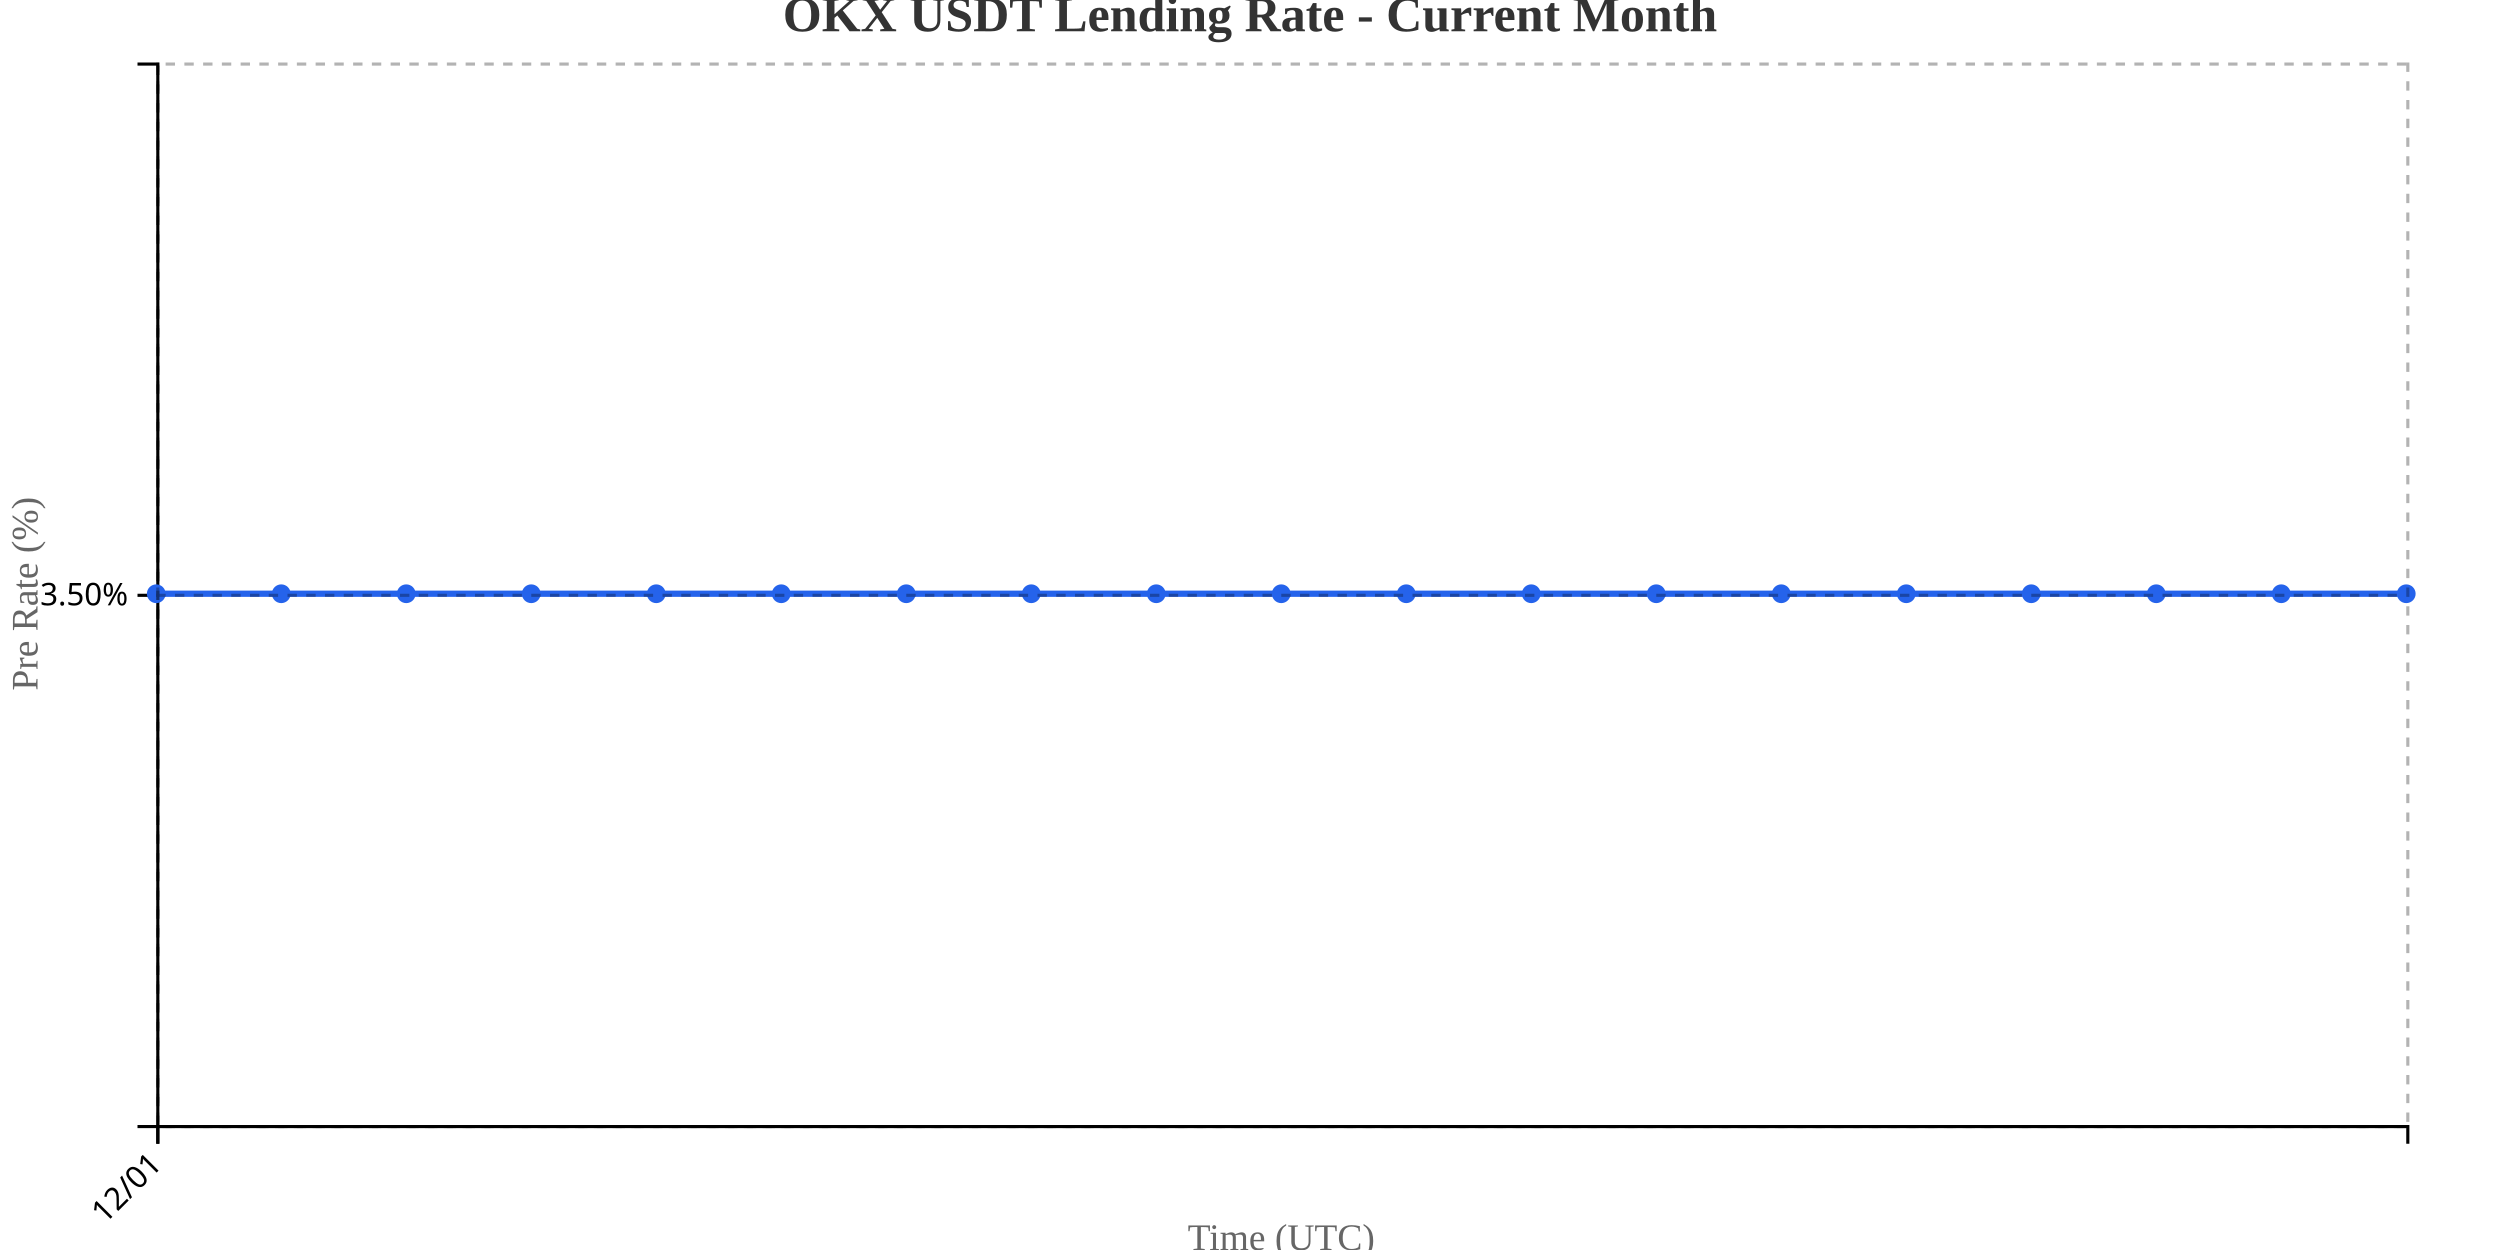
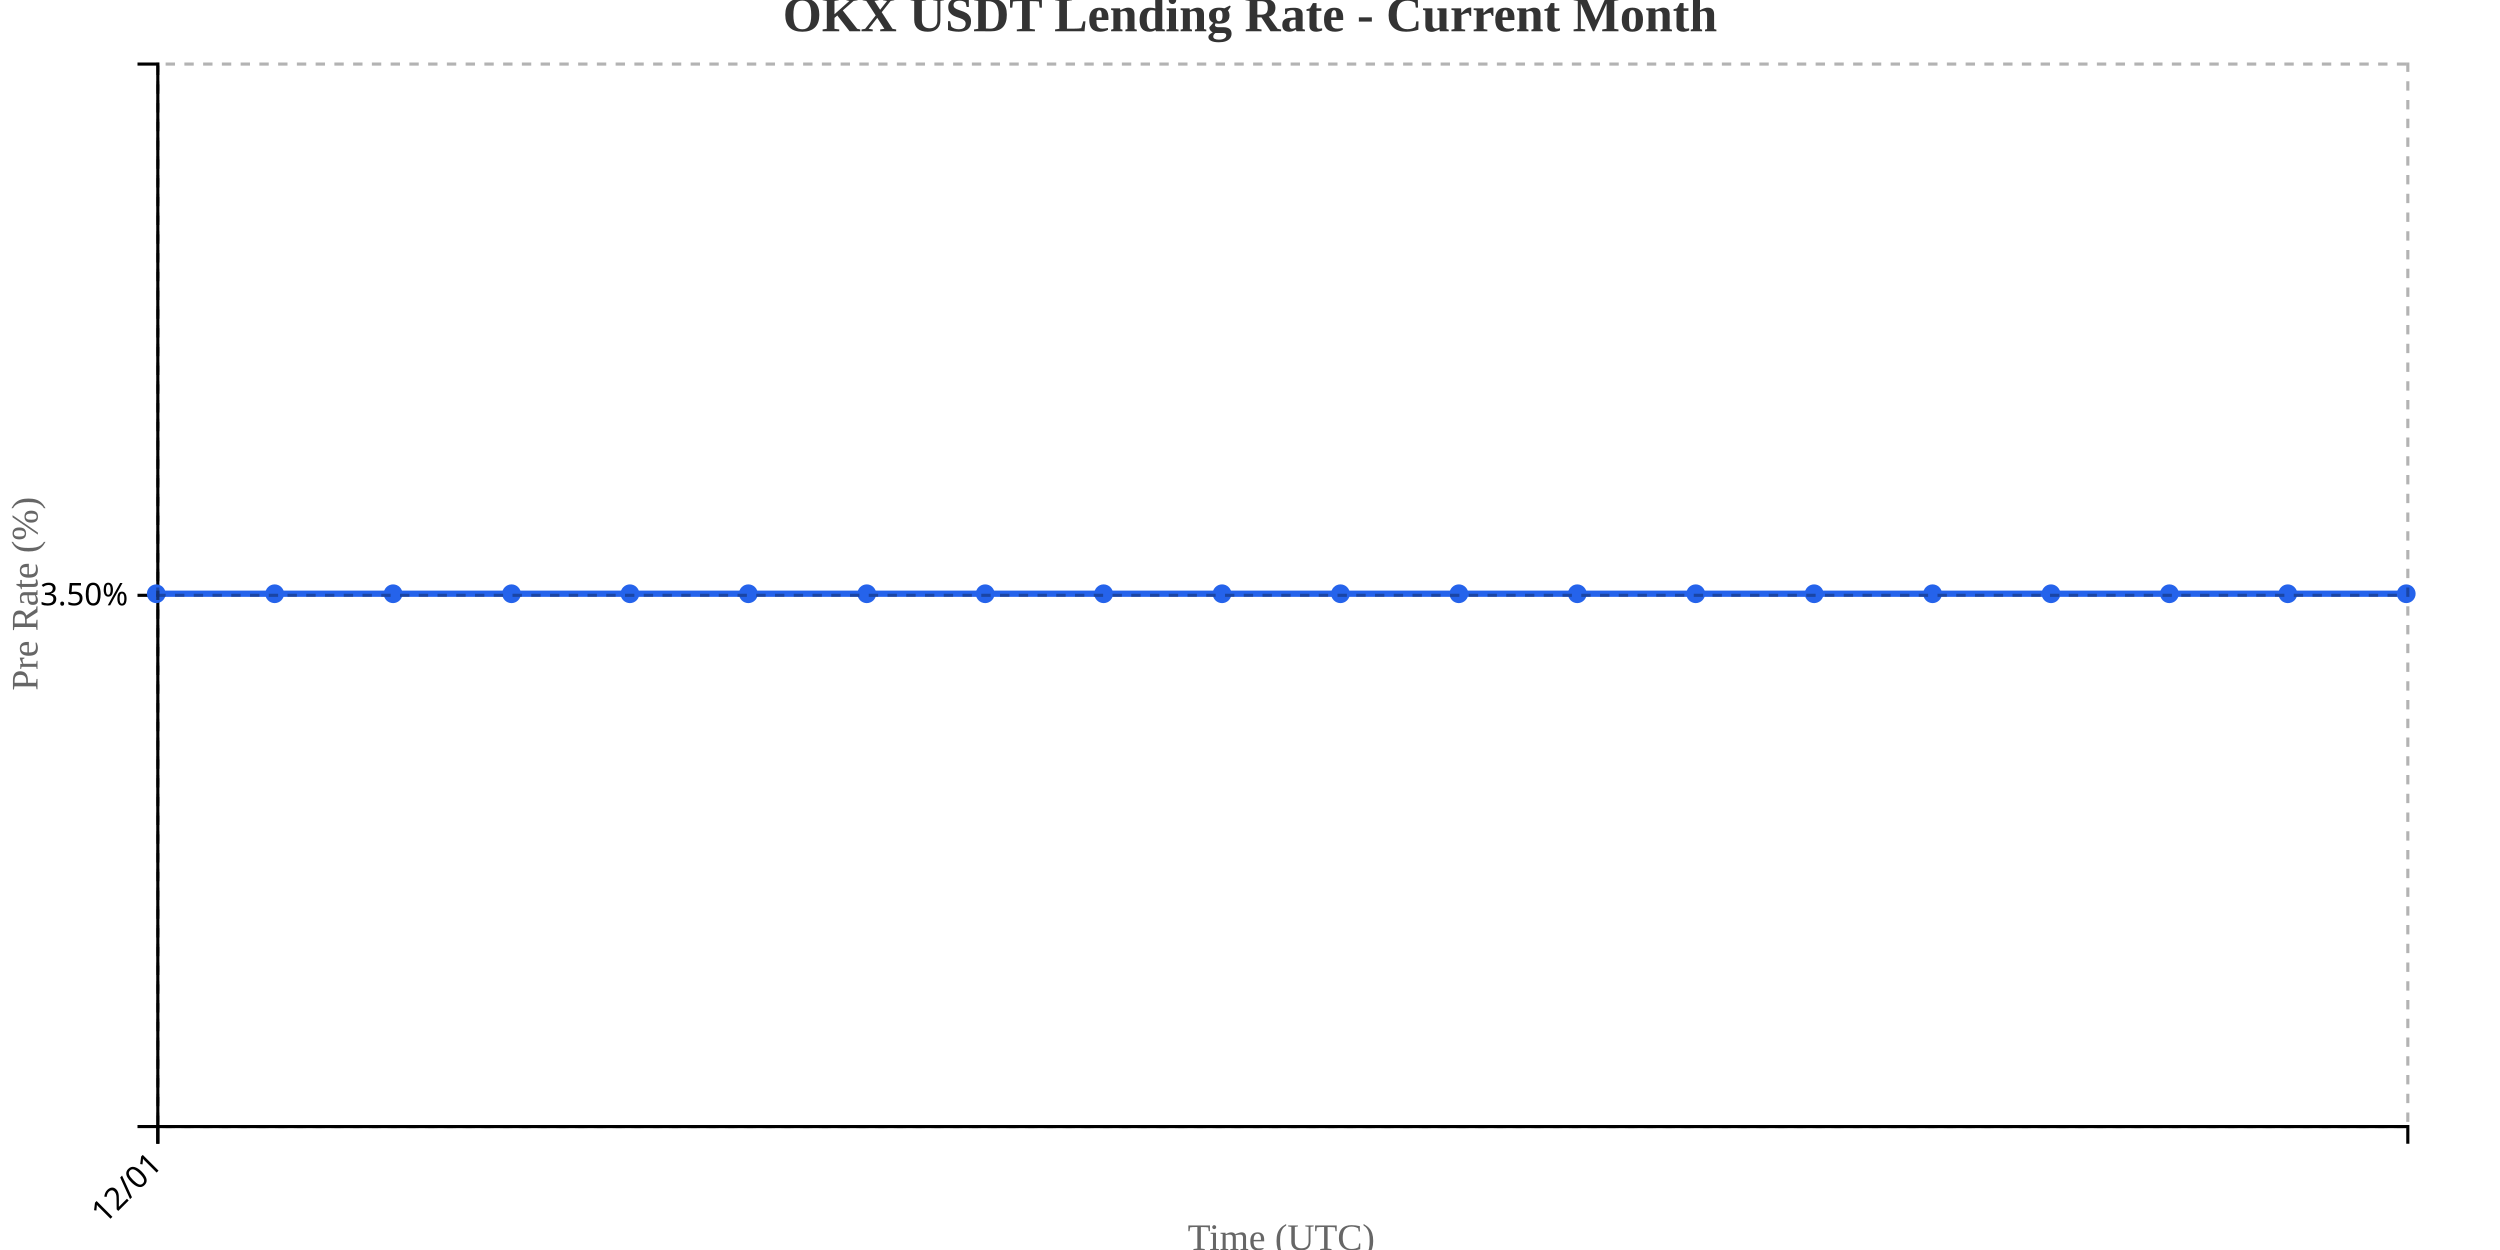
<svg xmlns="http://www.w3.org/2000/svg" width="800" height="400">
  <g transform="translate(50,20)">
    <g transform="translate(0,340)" fill="none" font-size="10" font-family="sans-serif" text-anchor="middle">
      <path class="domain" stroke="currentColor" d="M0.5,6V0.5H720.5V6" />
      <g class="tick" opacity="1" transform="translate(0.5,0)">
        <line stroke="currentColor" y2="6" />
        <text fill="currentColor" y="9" dy=".15em" style="text-anchor: end;" dx="-.8em" transform="rotate(-45)">12/01</text>
      </g>
    </g>
    <g fill="none" font-size="10" font-family="sans-serif" text-anchor="end">
      <path class="domain" stroke="currentColor" d="M-6,340.5H0.5V0.5H-6" />
      <g class="tick" opacity="1" transform="translate(0,170.5)">
        <line stroke="currentColor" x2="-6" />
        <text fill="currentColor" x="-9" dy="0.32em">3.50%</text>
      </g>
    </g>
    <text transform="rotate(-90)" y="-50" x="-170" dy="1em" style="text-anchor: middle; font-size: 12px; fill: #666;">Pre Rate (%)</text>
    <text transform="translate(360, 380)" style="text-anchor: middle; font-size: 12px; fill: #666;">Time (UTC)</text>
-     <path fill="none" stroke="#2563eb" stroke-width="2" d="M0,170C13.333,170,26.667,170,40,170C53.333,170,66.667,170,80,170C93.333,170,106.667,170,120,170C133.333,170,146.667,170,160,170C173.333,170,186.667,170,200,170C213.333,170,226.667,170,240,170C253.333,170,266.667,170,280,170C293.333,170,306.667,170,320,170C333.333,170,346.667,170,360,170C373.333,170,386.667,170,400,170C413.333,170,426.667,170,440,170C453.333,170,466.667,170,480,170C493.333,170,506.667,170,520,170C533.333,170,546.667,170,560,170C573.333,170,586.667,170,600,170C613.333,170,626.667,170,640,170C653.333,170,666.667,170,680,170C693.333,170,706.667,170,720,170" />
+     <path fill="none" stroke="#2563eb" stroke-width="2" d="M0,170C12.632,170,25.263,170,37.895,170C50.526,170,63.158,170,75.789,170C88.421,170,101.053,170,113.684,170C126.316,170,138.947,170,151.579,170C164.211,170,176.842,170,189.474,170C202.105,170,214.737,170,227.368,170C240,170,252.632,170,265.263,170C277.895,170,290.526,170,303.158,170C315.789,170,328.421,170,341.053,170C353.684,170,366.316,170,378.947,170C391.579,170,404.211,170,416.842,170C429.474,170,442.105,170,454.737,170C467.368,170,480,170,492.632,170C505.263,170,517.895,170,530.526,170C543.158,170,555.789,170,568.421,170C581.053,170,593.684,170,606.316,170C618.947,170,631.579,170,644.211,170C656.842,170,669.474,170,682.105,170C694.737,170,707.368,170,720,170" />
    <circle class="dot" cx="0" cy="170" r="3" fill="#2563eb" />
-     <circle class="dot" cx="40" cy="170" r="3" fill="#2563eb" />
-     <circle class="dot" cx="80" cy="170" r="3" fill="#2563eb" />
-     <circle class="dot" cx="120" cy="170" r="3" fill="#2563eb" />
-     <circle class="dot" cx="160" cy="170" r="3" fill="#2563eb" />
-     <circle class="dot" cx="200" cy="170" r="3" fill="#2563eb" />
-     <circle class="dot" cx="240" cy="170" r="3" fill="#2563eb" />
-     <circle class="dot" cx="280" cy="170" r="3" fill="#2563eb" />
-     <circle class="dot" cx="320" cy="170" r="3" fill="#2563eb" />
-     <circle class="dot" cx="360" cy="170" r="3" fill="#2563eb" />
-     <circle class="dot" cx="400" cy="170" r="3" fill="#2563eb" />
-     <circle class="dot" cx="440" cy="170" r="3" fill="#2563eb" />
-     <circle class="dot" cx="480" cy="170" r="3" fill="#2563eb" />
-     <circle class="dot" cx="520" cy="170" r="3" fill="#2563eb" />
-     <circle class="dot" cx="560" cy="170" r="3" fill="#2563eb" />
-     <circle class="dot" cx="600" cy="170" r="3" fill="#2563eb" />
-     <circle class="dot" cx="640" cy="170" r="3" fill="#2563eb" />
-     <circle class="dot" cx="680" cy="170" r="3" fill="#2563eb" />
+     <circle class="dot" cx="37.895" cy="170" r="3" fill="#2563eb" />
+     <circle class="dot" cx="75.789" cy="170" r="3" fill="#2563eb" />
+     <circle class="dot" cx="113.684" cy="170" r="3" fill="#2563eb" />
+     <circle class="dot" cx="151.579" cy="170" r="3" fill="#2563eb" />
+     <circle class="dot" cx="189.474" cy="170" r="3" fill="#2563eb" />
+     <circle class="dot" cx="227.368" cy="170" r="3" fill="#2563eb" />
+     <circle class="dot" cx="265.263" cy="170" r="3" fill="#2563eb" />
+     <circle class="dot" cx="303.158" cy="170" r="3" fill="#2563eb" />
+     <circle class="dot" cx="341.053" cy="170" r="3" fill="#2563eb" />
+     <circle class="dot" cx="378.947" cy="170" r="3" fill="#2563eb" />
+     <circle class="dot" cx="416.842" cy="170" r="3" fill="#2563eb" />
+     <circle class="dot" cx="454.737" cy="170" r="3" fill="#2563eb" />
+     <circle class="dot" cx="492.632" cy="170" r="3" fill="#2563eb" />
+     <circle class="dot" cx="530.526" cy="170" r="3" fill="#2563eb" />
+     <circle class="dot" cx="568.421" cy="170" r="3" fill="#2563eb" />
+     <circle class="dot" cx="606.316" cy="170" r="3" fill="#2563eb" />
+     <circle class="dot" cx="644.211" cy="170" r="3" fill="#2563eb" />
+     <circle class="dot" cx="682.105" cy="170" r="3" fill="#2563eb" />
    <circle class="dot" cx="720" cy="170" r="3" fill="#2563eb" />
    <g class="grid" transform="translate(0,340)" fill="none" font-size="10" font-family="sans-serif" text-anchor="middle" style="stroke-dasharray: 3,3; opacity: 0.3;">
      <path class="domain" stroke="currentColor" d="M0.5,-340V0.5H720.5V-340" />
      <g class="tick" opacity="1" transform="translate(0.5,0)">
        <line stroke="currentColor" y2="-340" />
        <text fill="currentColor" y="3" dy="0.71em" />
      </g>
    </g>
    <g class="grid" fill="none" font-size="10" font-family="sans-serif" text-anchor="end" style="stroke-dasharray: 3,3; opacity: 0.3;">
      <path class="domain" stroke="currentColor" d="M720,340.5H0.5V0.5H720" />
      <g class="tick" opacity="1" transform="translate(0,170.5)">
        <line stroke="currentColor" x2="720" />
        <text fill="currentColor" x="-3" dy="0.32em" />
      </g>
    </g>
  </g>
  <text x="400" y="10" text-anchor="middle" style="font-size: 16px; font-weight: bold; fill: #333;">OKX USDT Lending Rate - Current Month</text>
</svg>
